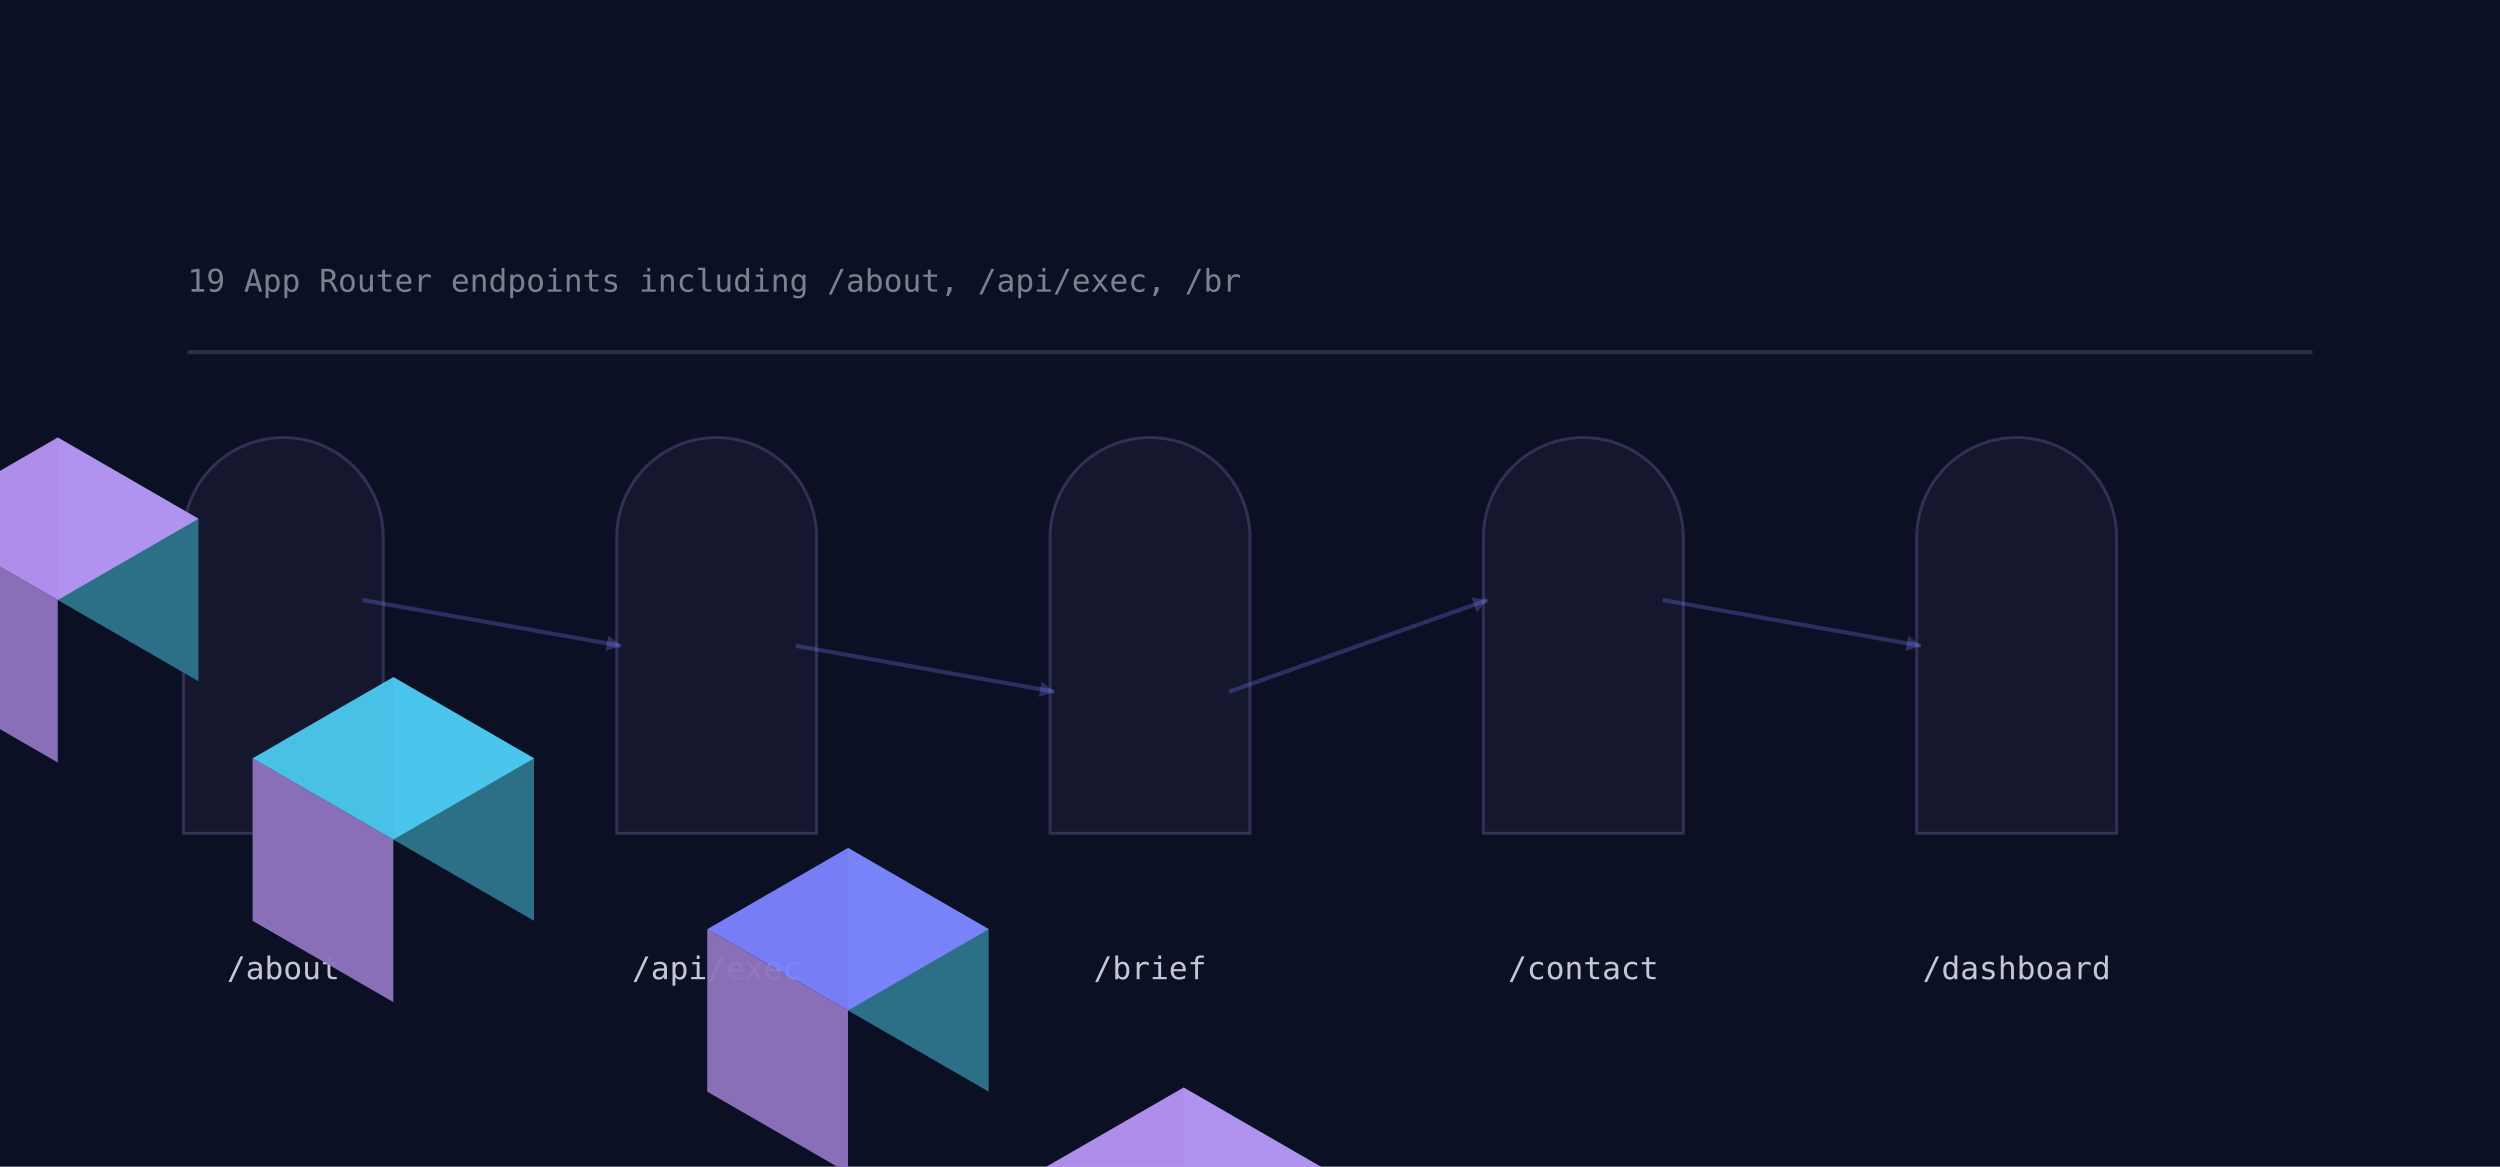
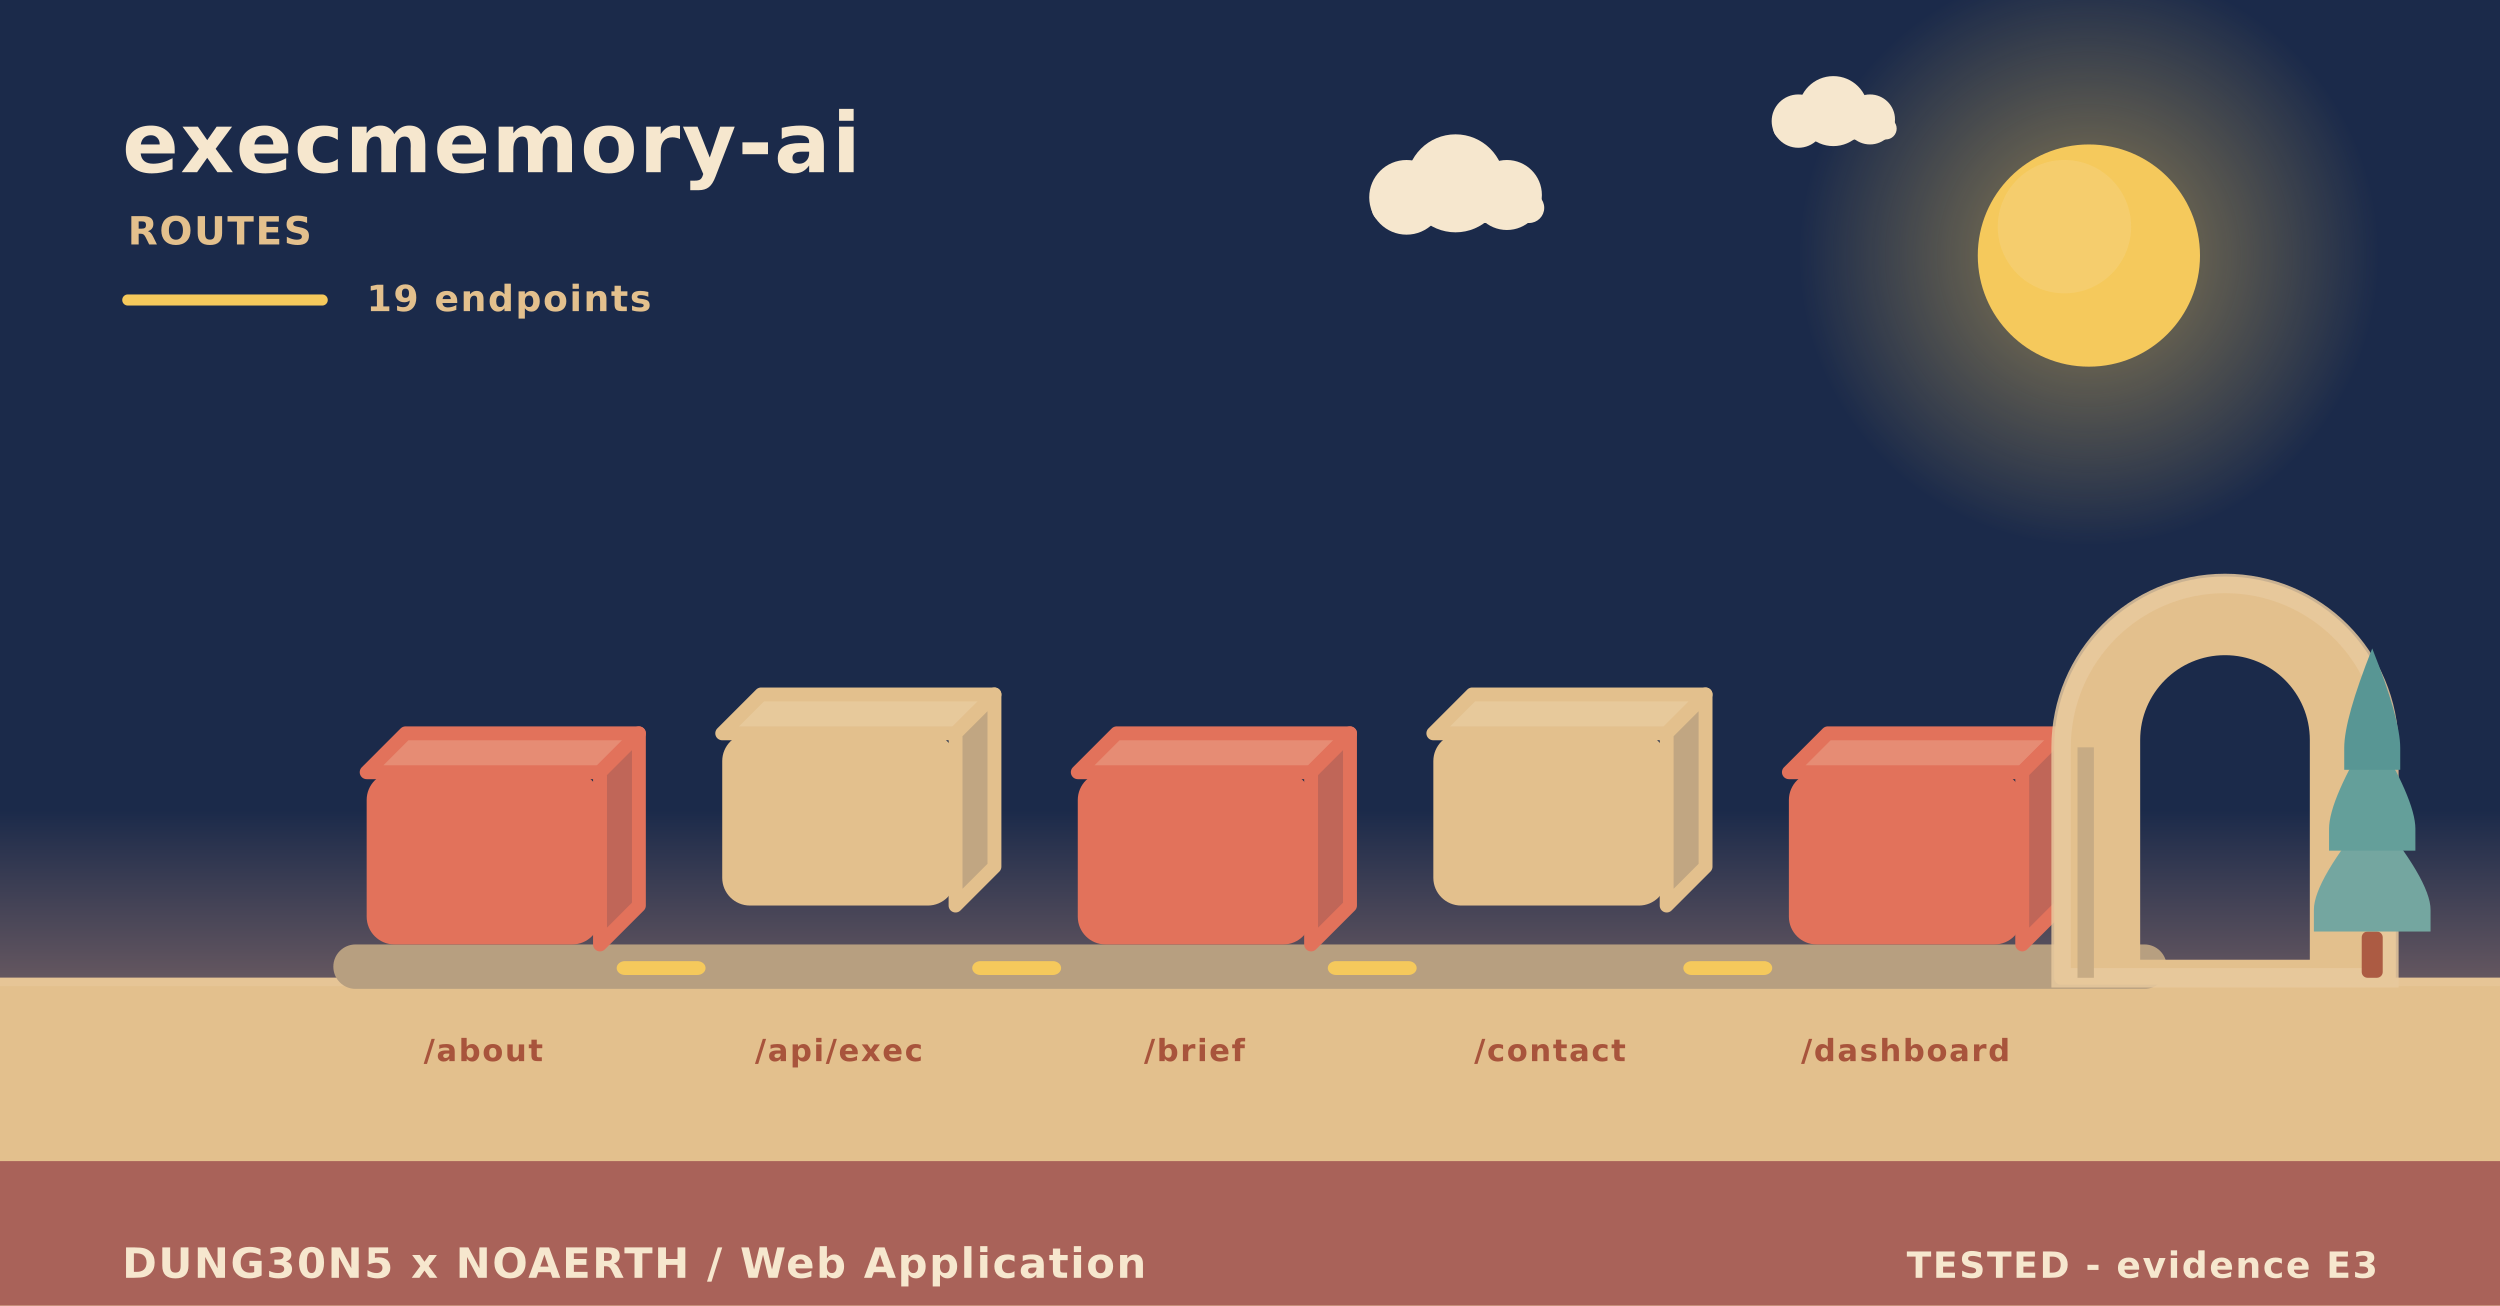
- <svg xmlns="http://www.w3.org/2000/svg" viewBox="0 0 1200 560" width="1200" height="560" role="img" aria-label="execmemory-ai data flow">
-   <rect width="1200" height="560" fill="#0c1024" />
-   <defs>
-     <linearGradient id="gf" x1="0" y1="0" x2="1" y2="1">
-       <stop offset="0%" stop-color="#7c83ff" />
-       <stop offset="100%" stop-color="#b794f4" />
-     </linearGradient>
-   </defs>
-   <path d="M88.00,400.00 L88.00,258.00 A48.00,48.00 0 0 1 184.00,258.00 L184.00,400.00 Z" fill="rgba(183,148,244,0.100)" opacity="0.55" stroke="rgba(183,148,244,0.400)" stroke-width="1.4" />
-   <polygon points="-133.37,173.00 -65.82,212.00 -65.82,134.00 -133.37,95.00" fill="#2c758b" opacity="0.95" />
-   <polygon points="-200.92,212.00 -133.37,251.00 -133.37,173.00 -200.92,134.00" fill="#8f73be" opacity="0.95" />
-   <polygon points="-133.37,95.00 -65.82,134.00 -133.37,173.00 -200.92,134.00" fill="#7c83ff" opacity="0.95" />
-   <text x="136" y="470" font-family="ui-monospace,Menlo,monospace" font-size="15" fill="rgba(238,240,251,0.820)" text-anchor="middle">/about</text>
-   <path d="M296.00,400.00 L296.00,258.00 A48.00,48.00 0 0 1 392.00,258.00 L392.00,400.00 Z" fill="rgba(183,148,244,0.100)" opacity="0.55" stroke="rgba(183,148,244,0.400)" stroke-width="1.4" />
-   <polygon points="27.71,288.00 95.26,327.00 95.26,249.00 27.71,210.00" fill="#2c758b" opacity="0.95" />
-   <polygon points="-39.84,327.00 27.71,366.00 27.71,288.00 -39.84,249.00" fill="#8f73be" opacity="0.95" />
-   <polygon points="27.71,210.00 95.26,249.00 27.71,288.00 -39.84,249.00" fill="#b794f4" opacity="0.95" />
-   <text x="344" y="470" font-family="ui-monospace,Menlo,monospace" font-size="15" fill="rgba(238,240,251,0.820)" text-anchor="middle">/api/exec</text>
-   <line x1="174.00" y1="288.00" x2="298.00" y2="310.00" stroke="rgba(124,131,255,0.500)" stroke-width="2.00" opacity="0.55" />
-   <polygon points="298.00,310.00 291.97,305.07 290.64,312.55" fill="rgba(124,131,255,0.500)" opacity="0.55" />
-   <path d="M504.00,400.00 L504.00,258.00 A48.00,48.00 0 0 1 600.00,258.00 L600.00,400.00 Z" fill="rgba(183,148,244,0.100)" opacity="0.55" stroke="rgba(183,148,244,0.400)" stroke-width="1.4" />
-   <polygon points="188.79,403.00 256.34,442.00 256.34,364.00 188.79,325.00" fill="#2c758b" opacity="0.95" />
-   <polygon points="121.24,442.00 188.79,481.00 188.79,403.00 121.24,364.00" fill="#8f73be" opacity="0.95" />
-   <polygon points="188.79,325.00 256.34,364.00 188.79,403.00 121.24,364.00" fill="#4cc9f0" opacity="0.95" />
-   <text x="552" y="470" font-family="ui-monospace,Menlo,monospace" font-size="15" fill="rgba(238,240,251,0.820)" text-anchor="middle">/brief</text>
-   <line x1="382.00" y1="310.00" x2="506.00" y2="332.00" stroke="rgba(124,131,255,0.500)" stroke-width="2.00" opacity="0.55" />
-   <polygon points="506.00,332.00 499.97,327.07 498.64,334.55" fill="rgba(124,131,255,0.500)" opacity="0.55" />
-   <path d="M712.00,400.00 L712.00,258.00 A48.00,48.00 0 0 1 808.00,258.00 L808.00,400.00 Z" fill="rgba(183,148,244,0.100)" opacity="0.55" stroke="rgba(183,148,244,0.400)" stroke-width="1.4" />
-   <polygon points="407.03,485.00 474.58,524.00 474.58,446.00 407.03,407.00" fill="#2c758b" opacity="0.95" />
-   <polygon points="339.48,524.00 407.03,563.00 407.03,485.00 339.48,446.00" fill="#8f73be" opacity="0.95" />
-   <polygon points="407.03,407.00 474.58,446.00 407.03,485.00 339.48,446.00" fill="#7c83ff" opacity="0.95" />
-   <text x="760" y="470" font-family="ui-monospace,Menlo,monospace" font-size="15" fill="rgba(238,240,251,0.820)" text-anchor="middle">/contact</text>
-   <line x1="590.00" y1="332.00" x2="714.00" y2="288.00" stroke="rgba(124,131,255,0.500)" stroke-width="2.00" opacity="0.55" />
-   <polygon points="714.00,288.00 706.32,286.69 708.86,293.86" fill="rgba(124,131,255,0.500)" opacity="0.55" />
-   <path d="M920.00,400.00 L920.00,258.00 A48.00,48.00 0 0 1 1016.00,258.00 L1016.00,400.00 Z" fill="rgba(183,148,244,0.100)" opacity="0.55" stroke="rgba(183,148,244,0.400)" stroke-width="1.4" />
-   <polygon points="568.11,600.00 635.66,639.00 635.66,561.00 568.11,522.00" fill="#2c758b" opacity="0.95" />
-   <polygon points="500.56,639.00 568.11,678.00 568.11,600.00 500.56,561.00" fill="#8f73be" opacity="0.95" />
-   <polygon points="568.11,522.00 635.66,561.00 568.11,600.00 500.56,561.00" fill="#b794f4" opacity="0.95" />
-   <text x="968" y="470" font-family="ui-monospace,Menlo,monospace" font-size="15" fill="rgba(238,240,251,0.820)" text-anchor="middle">/dashboard</text>
-   <line x1="798.00" y1="288.00" x2="922.00" y2="310.00" stroke="rgba(124,131,255,0.500)" stroke-width="2.00" opacity="0.55" />
-   <polygon points="922.00,310.00 915.97,305.07 914.64,312.55" fill="rgba(124,131,255,0.500)" opacity="0.55" />
-   <rect x="90.00" y="168.00" width="1020.00" height="2.00" rx="0.00" fill="rgba(238,240,251,0.140)" opacity="1.00" />
-   <text x="90" y="140" font-family="ui-monospace,Menlo,monospace" font-size="15" fill="rgba(238,240,251,0.500)">19 App Router endpoints including /about, /api/exec, /br</text>
+ <svg xmlns="http://www.w3.org/2000/svg" width="900" height="470" viewBox="0 0 900 470" role="img" aria-label="execmemory-ai - how data moves">
+   <linearGradient id="skyd" x1="0" y1="0" x2="0" y2="1">
+     <stop offset="0" stop-color="#1b2a4a" />
+     <stop offset="0.62" stop-color="#1b2a4a" />
+     <stop offset="1" stop-color="#f3ad8a" />
+   </linearGradient>
+   <rect width="900" height="470" fill="url(#skyd)" />
+   <radialGradient id="sund">
+     <stop offset="0.35" stop-color="#f5c95c" stop-opacity="0.34" />
+     <stop offset="1" stop-color="#f5c95c" stop-opacity="0" />
+   </radialGradient>
+   <circle cx="752" cy="92" r="104" fill="url(#sund)" />
+   <circle cx="752" cy="92" r="40" fill="#f5c95c" />
+   <circle cx="743.2" cy="81.6" r="24" fill="#f5d27e" opacity="0.5" />
+   <g>
+     <circle cx="524" cy="66" r="17.64" fill="#f6e7ce" />
+     <circle cx="506.36" cy="71.04" r="13.44" fill="#f6e7ce" />
+     <circle cx="542.48" cy="70.2" r="12.6" fill="#f6e7ce" />
+     <rect x="493.76" y="69.36" width="62.16" height="10.92" rx="5.46" fill="#f6e7ce" />
+   </g>
+   <g>
+     <circle cx="660" cy="40" r="12.6" fill="#f6e7ce" />
+     <circle cx="647.4" cy="43.6" r="9.6" fill="#f6e7ce" />
+     <circle cx="673.2" cy="43" r="9" fill="#f6e7ce" />
+     <rect x="638.4" y="42.4" width="44.4" height="7.8" rx="3.9" fill="#f6e7ce" />
+   </g>
+   <rect x="0" y="352" width="900" height="118" fill="#e3c08d" />
+   <rect x="0" y="352" width="900" height="3" fill="#e6c596" />
+   <text x="44" y="62" font-family="Verdana,DejaVu Sans,sans-serif" font-size="30" font-weight="700" letter-spacing="0.6" fill="#f6e7ce" text-anchor="start">execmemory-ai</text>
+   <text x="46" y="88" font-family="Verdana,DejaVu Sans,sans-serif" font-size="14" font-weight="700" letter-spacing="0.6" fill="#e3c08d" text-anchor="start">ROUTES</text>
+   <rect x="44" y="106" width="74" height="4" rx="2" fill="#f5c95c" />
+   <text x="132" y="112" font-family="Verdana,DejaVu Sans,sans-serif" font-size="13" font-weight="700" letter-spacing="0.6" fill="#e3c08d" text-anchor="start">19 endpoints</text>
+   <rect x="120" y="340" width="660" height="16" rx="8" fill="#b79f80" />
+   <path d="M132,278 L216,278 L230,264 L146,264 Z" fill="#e68c74" stroke="#e2725b" stroke-width="5" stroke-linejoin="round" />
+   <path d="M216,278 L230,264 L230,326 L216,340 Z" fill="#c06658" stroke="#e2725b" stroke-width="5" stroke-linejoin="round" />
+   <rect x="132" y="278" width="84" height="62" rx="10" fill="#e2725b" />
+   <text x="174" y="382" font-family="Verdana,DejaVu Sans,sans-serif" font-size="11" font-weight="700" letter-spacing="0.6" fill="#a8543c" text-anchor="middle">/about</text>
+   <path d="M260,264 L344,264 L358,250 L274,250 Z" fill="#e7c99b" stroke="#e3c08d" stroke-width="5" stroke-linejoin="round" />
+   <path d="M344,264 L358,250 L358,312 L344,326 Z" fill="#c1a682" stroke="#e3c08d" stroke-width="5" stroke-linejoin="round" />
+   <rect x="260" y="264" width="84" height="62" rx="10" fill="#e3c08d" />
+   <text x="302" y="382" font-family="Verdana,DejaVu Sans,sans-serif" font-size="11" font-weight="700" letter-spacing="0.6" fill="#a8543c" text-anchor="middle">/api/exec</text>
+   <rect x="222" y="346" width="32" height="5" rx="3" fill="#f5c95c" />
+   <path d="M388,278 L472,278 L486,264 L402,264 Z" fill="#e68c74" stroke="#e2725b" stroke-width="5" stroke-linejoin="round" />
+   <path d="M472,278 L486,264 L486,326 L472,340 Z" fill="#c06658" stroke="#e2725b" stroke-width="5" stroke-linejoin="round" />
+   <rect x="388" y="278" width="84" height="62" rx="10" fill="#e2725b" />
+   <text x="430" y="382" font-family="Verdana,DejaVu Sans,sans-serif" font-size="11" font-weight="700" letter-spacing="0.6" fill="#a8543c" text-anchor="middle">/brief</text>
+   <rect x="350" y="346" width="32" height="5" rx="3" fill="#f5c95c" />
+   <path d="M516,264 L600,264 L614,250 L530,250 Z" fill="#e7c99b" stroke="#e3c08d" stroke-width="5" stroke-linejoin="round" />
+   <path d="M600,264 L614,250 L614,312 L600,326 Z" fill="#c1a682" stroke="#e3c08d" stroke-width="5" stroke-linejoin="round" />
+   <rect x="516" y="264" width="84" height="62" rx="10" fill="#e3c08d" />
+   <text x="558" y="382" font-family="Verdana,DejaVu Sans,sans-serif" font-size="11" font-weight="700" letter-spacing="0.6" fill="#a8543c" text-anchor="middle">/contact</text>
+   <rect x="478" y="346" width="32" height="5" rx="3" fill="#f5c95c" />
+   <path d="M644,278 L728,278 L742,264 L658,264 Z" fill="#e68c74" stroke="#e2725b" stroke-width="5" stroke-linejoin="round" />
+   <path d="M728,278 L742,264 L742,326 L728,340 Z" fill="#c06658" stroke="#e2725b" stroke-width="5" stroke-linejoin="round" />
+   <rect x="644" y="278" width="84" height="62" rx="10" fill="#e2725b" />
+   <text x="686" y="382" font-family="Verdana,DejaVu Sans,sans-serif" font-size="11" font-weight="700" letter-spacing="0.6" fill="#a8543c" text-anchor="middle">/dashboard</text>
+   <rect x="606" y="346" width="32" height="5" rx="3" fill="#f5c95c" />
+   <path d="M742,352 L742,269.04 A59,59 0 0 1 860,269.04 L860,352 Z M767.96,348 L767.96,266.4 A33.04,33.04 0 0 1 834.04,266.4 L834.04,348 Z" fill="#e3c08d" fill-rule="evenodd" stroke="#e3c08d" stroke-width="5" stroke-linejoin="round" />
+   <path d="M742,352 L742,269.04 A59,59 0 0 1 860,269.04 L860,352 Z" fill="none" stroke="#e8c99d" stroke-width="7" stroke-linecap="round" opacity="0.85" />
+   <rect x="747.9" y="269.04" width="5.9" height="82.96" fill="#c7ab84" />
+   <rect x="850.22" y="335.36" width="7.56" height="16.64" rx="2.1" fill="#ac5b43" />
+   <path d="M854,291.68 Q833,317.01 833,327.5 Q833,335.36 833,335.36 L875,335.36 Q875,335.36 875,327.5 Q875,317.01 854,291.68 Z" fill="#74a6a0" />
+   <path d="M854,262.56 Q838.46,287.89 838.46,298.38 Q838.46,306.24 838.46,306.24 L869.54,306.24 Q869.54,306.24 869.54,298.38 Q869.54,287.89 854,262.56 Z" fill="#649f9a" />
+   <path d="M854,233.44 Q843.92,258.77 843.92,269.26 Q843.92,277.12 843.92,277.12 L864.08,277.12 Q864.08,277.12 864.08,269.26 Q864.08,258.77 854,233.44 Z" fill="#589694" />
+   <rect x="0" y="418" width="900" height="52" rx="0" fill="#a65c56" opacity="0.94" />
+   <text x="44" y="460" font-family="Verdana,DejaVu Sans,sans-serif" font-size="15" font-weight="700" letter-spacing="0.6" fill="#f6e7ce" text-anchor="start">DUNG30N5 x NOAERTH  /  Web Application</text>
+   <text x="856" y="460" font-family="Verdana,DejaVu Sans,sans-serif" font-size="13" font-weight="700" letter-spacing="0.6" fill="#f6e7ce" text-anchor="end">TESTED  -  evidence E3</text>
</svg>
